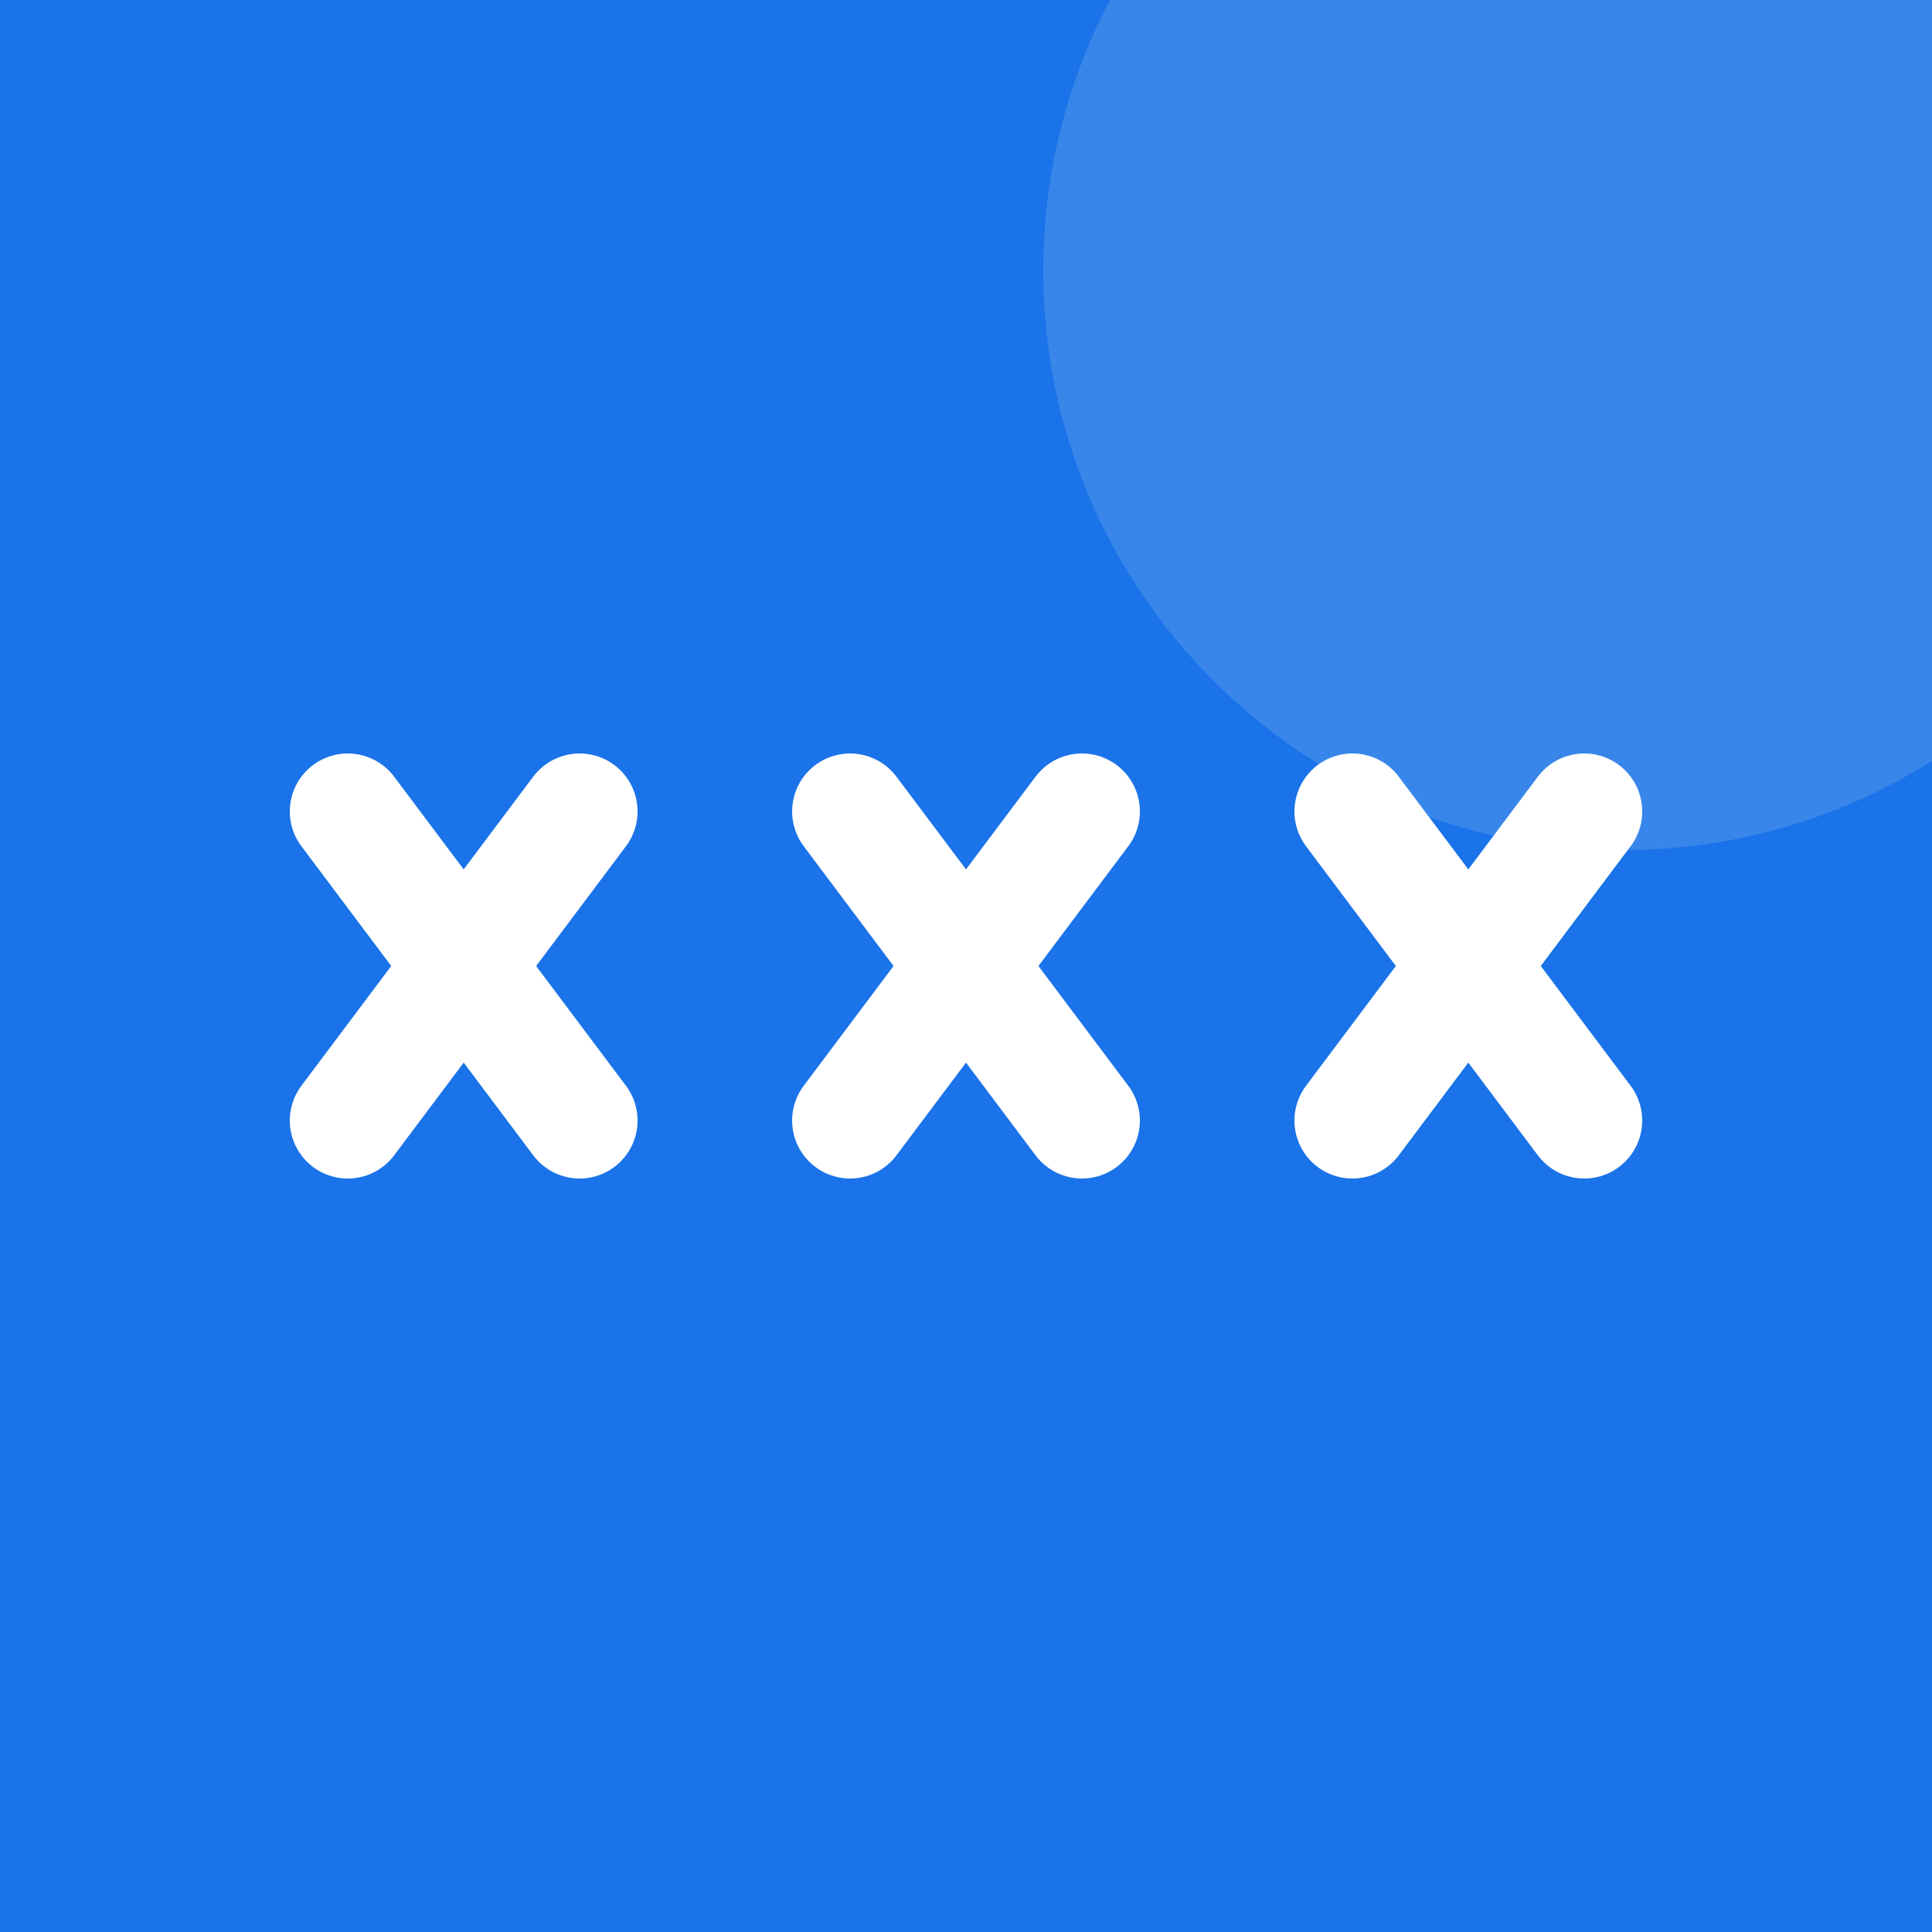
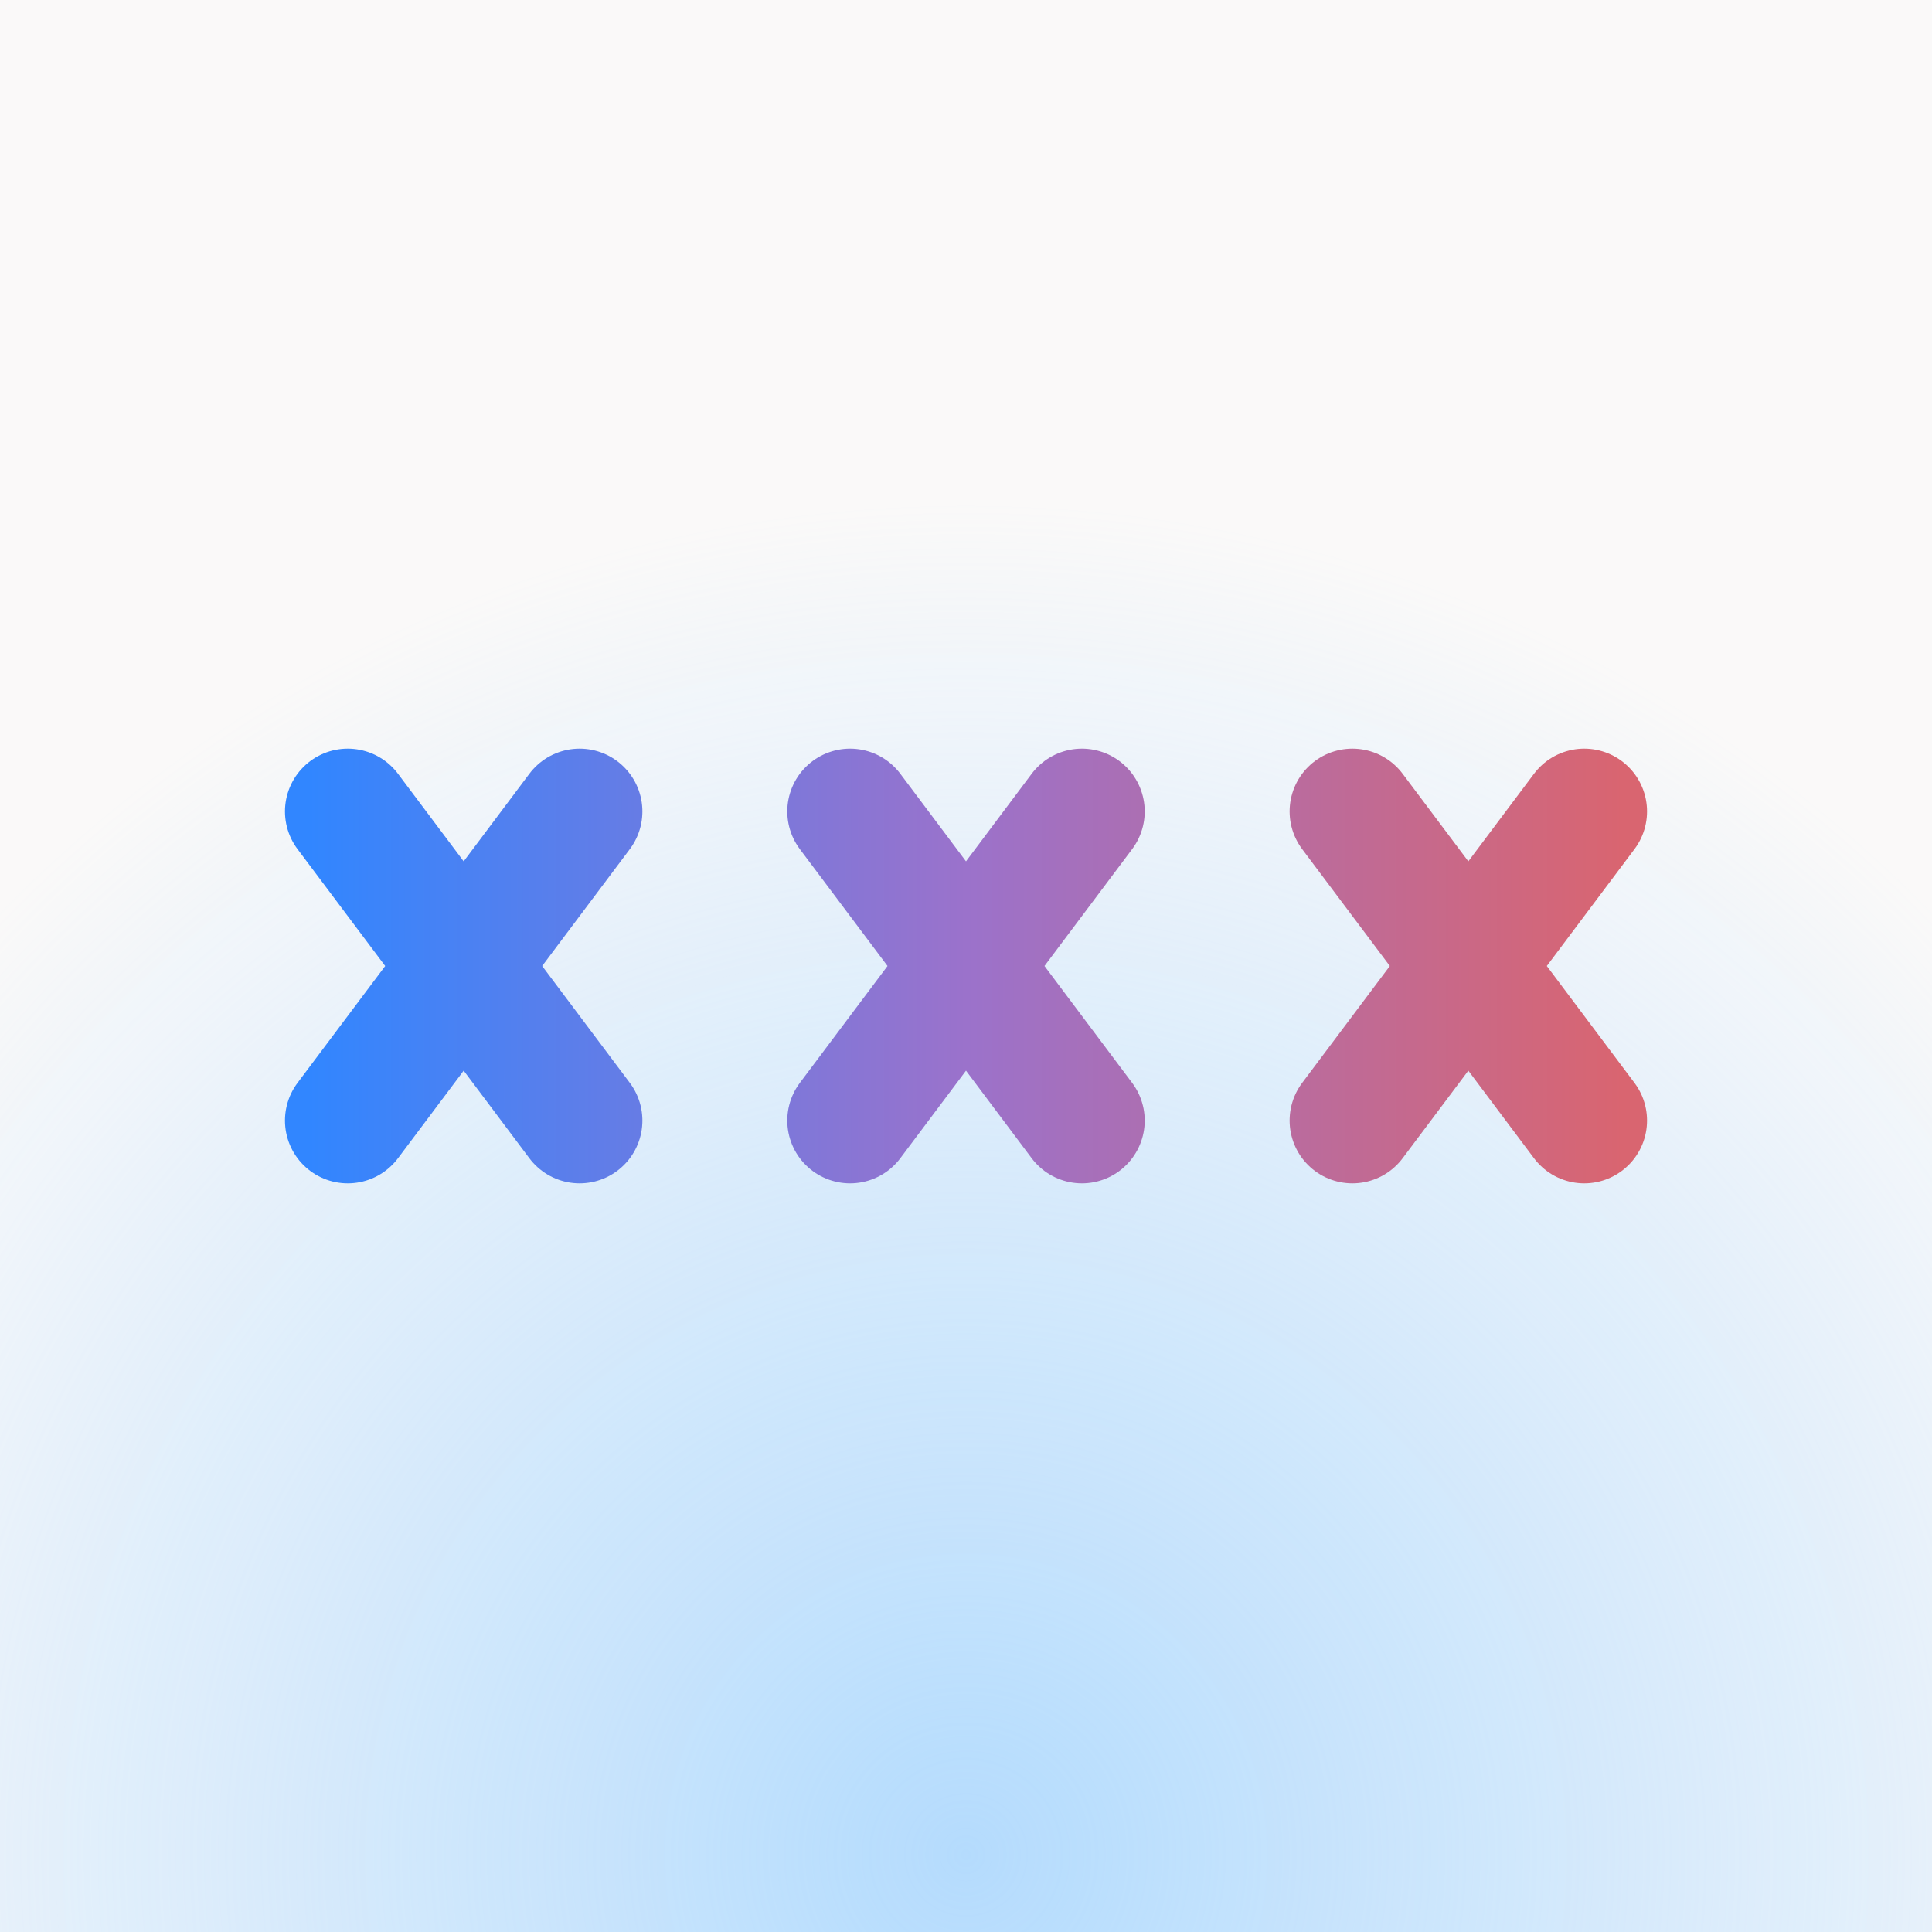
<svg xmlns="http://www.w3.org/2000/svg" viewBox="0 0 100 100">
-   <rect width="100" height="100" fill="#1A73E8" />
-   <circle cx="84" cy="14" r="30" fill="#fff" fill-opacity=".14" />
-   <g stroke="#fff" stroke-width="6" stroke-linecap="round">
+   <defs>
+     <linearGradient id="g" x1="16" y1="0" x2="84" y2="0" gradientUnits="userSpaceOnUse">
+       <stop offset="0" stop-color="#3186ff" />
+       <stop offset=".5" stop-color="#9b72cb" />
+       <stop offset="1" stop-color="#d96570" />
+     </linearGradient>
+     <radialGradient id="w" cx="50" cy="96" r="70" gradientUnits="userSpaceOnUse">
+       <stop offset="0" stop-color="#9dd2ff" stop-opacity=".75" />
+       <stop offset="1" stop-color="#9dd2ff" stop-opacity="0" />
+     </radialGradient>
+   </defs>
+   <rect width="100" height="100" fill="#faf9f9" />
+   <rect width="100" height="100" fill="url(#w)" />
+   <g stroke="url(#g)" stroke-width="6.5" stroke-linecap="round">
    <path d="M18 42l12 16M30 42 18 58M44 42l12 16M56 42 44 58M70 42l12 16M82 42 70 58" />
  </g>
</svg>
